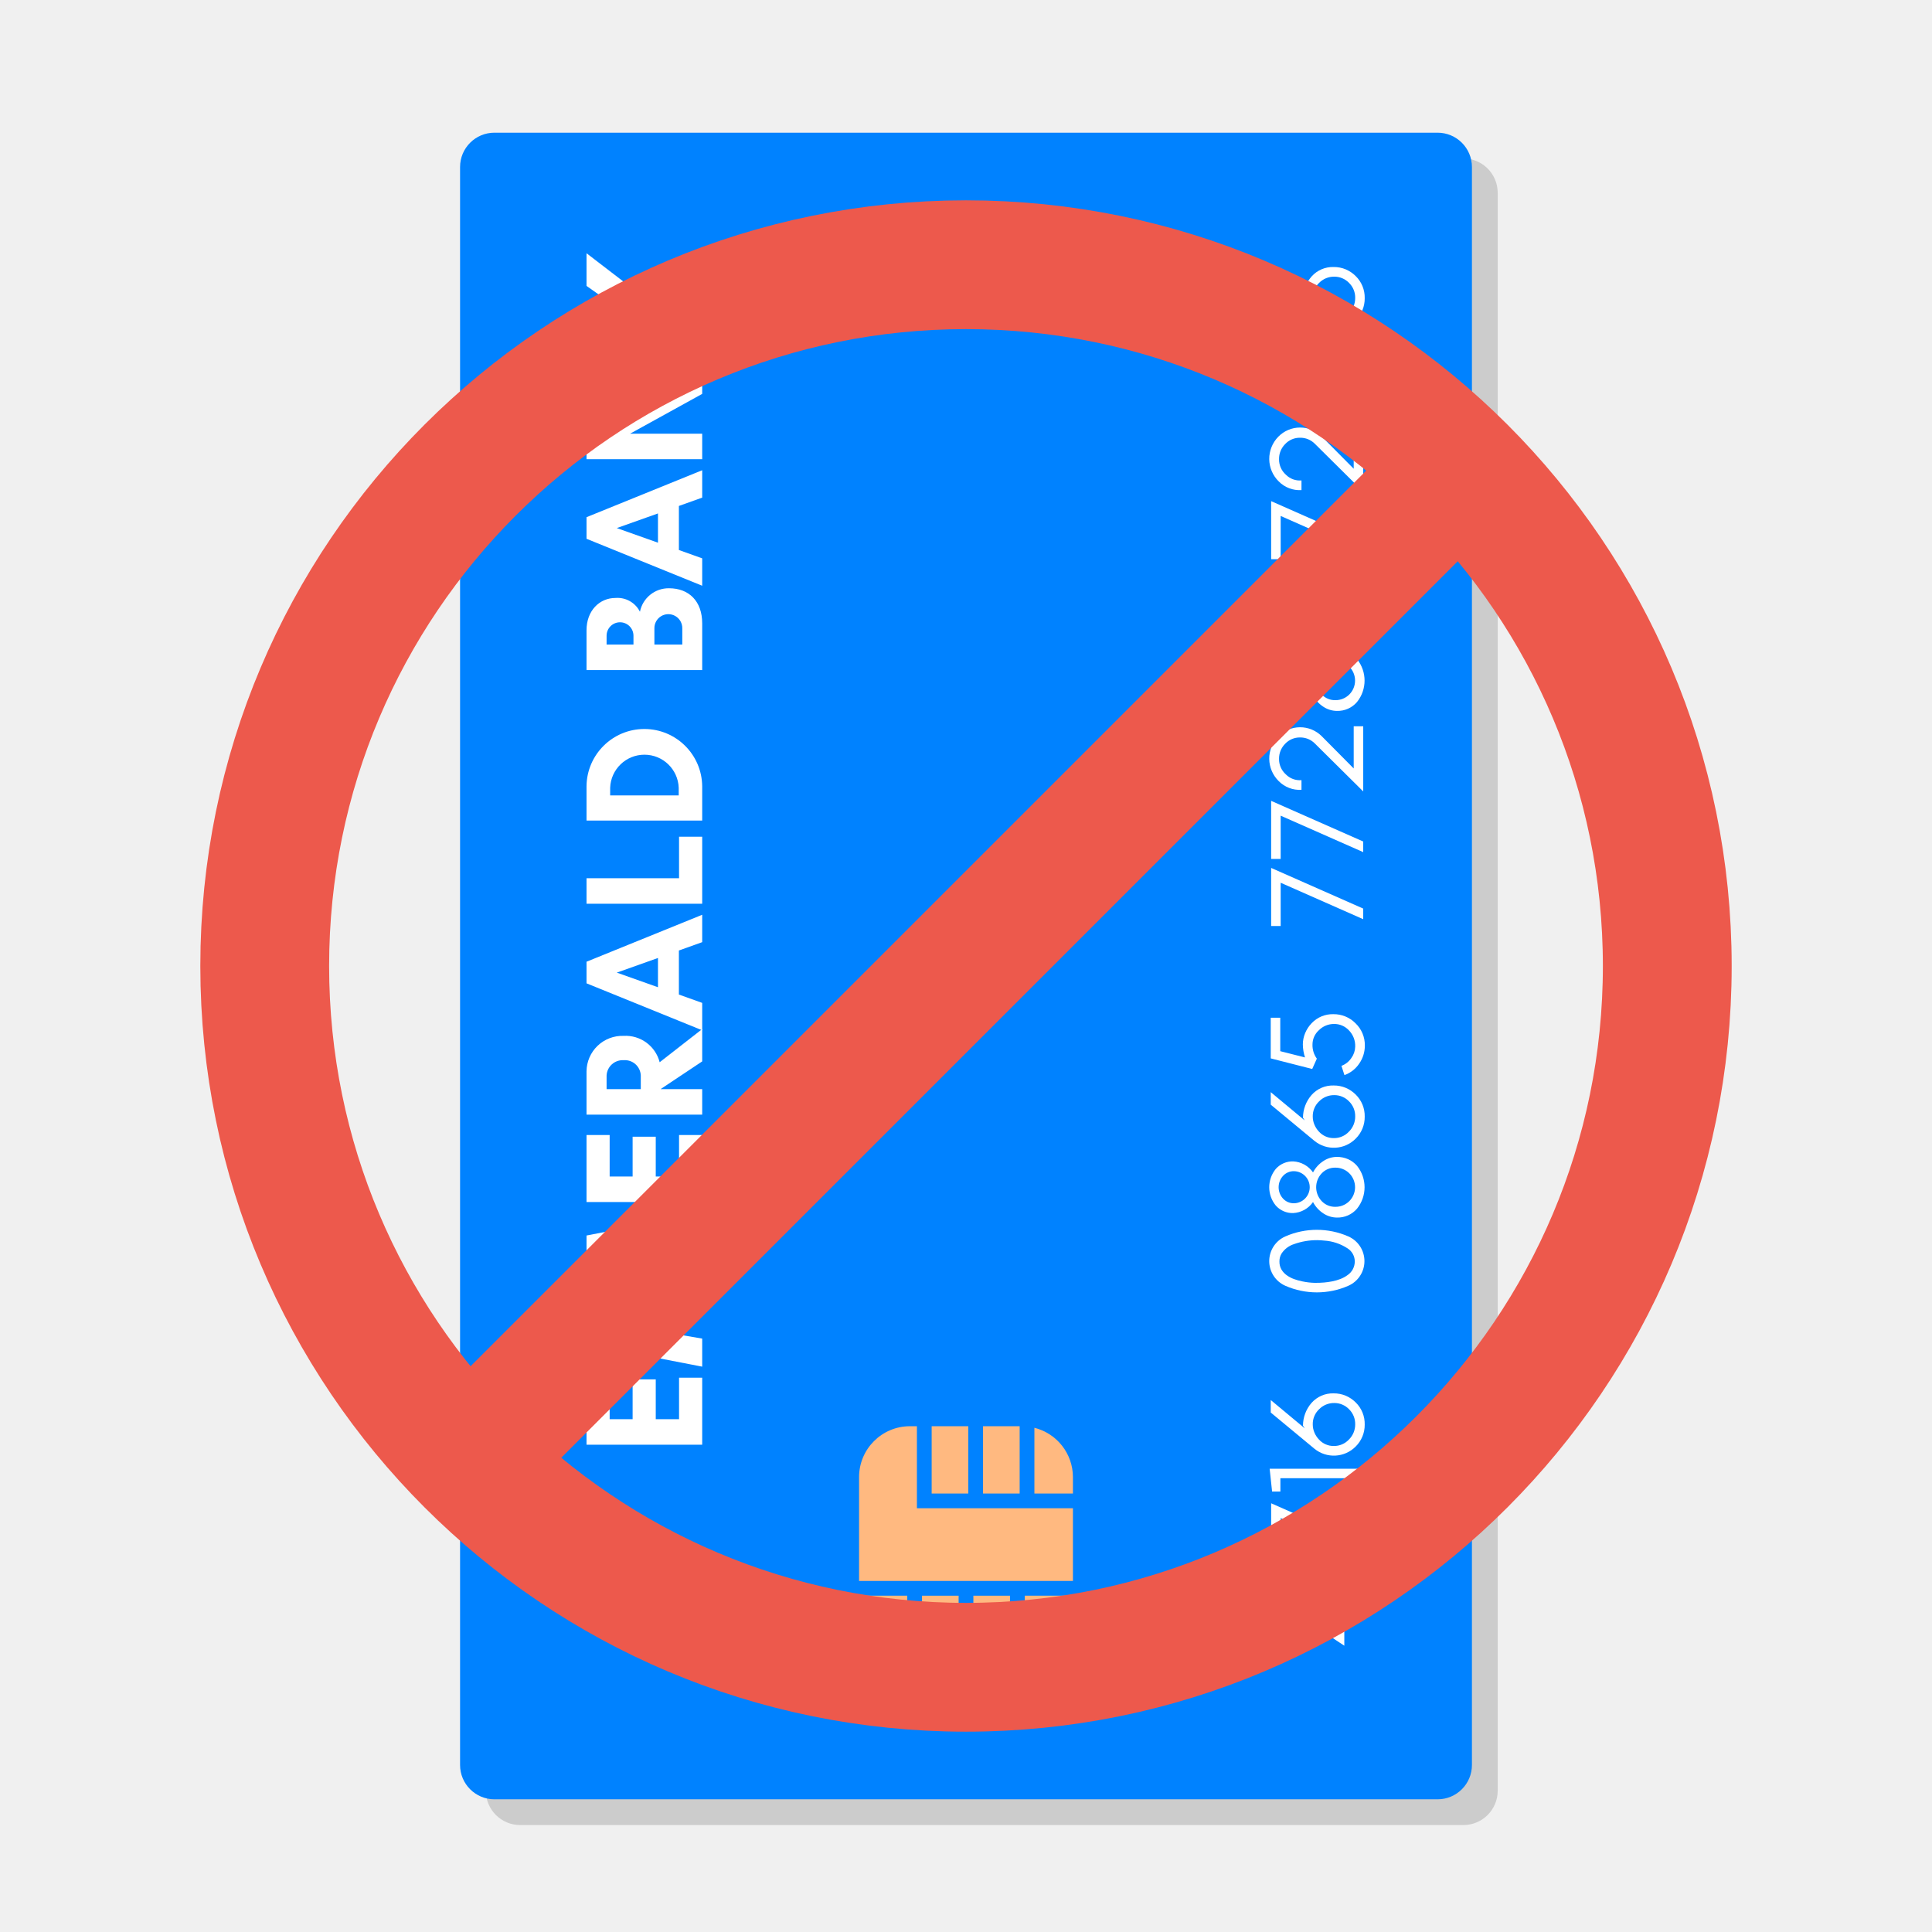
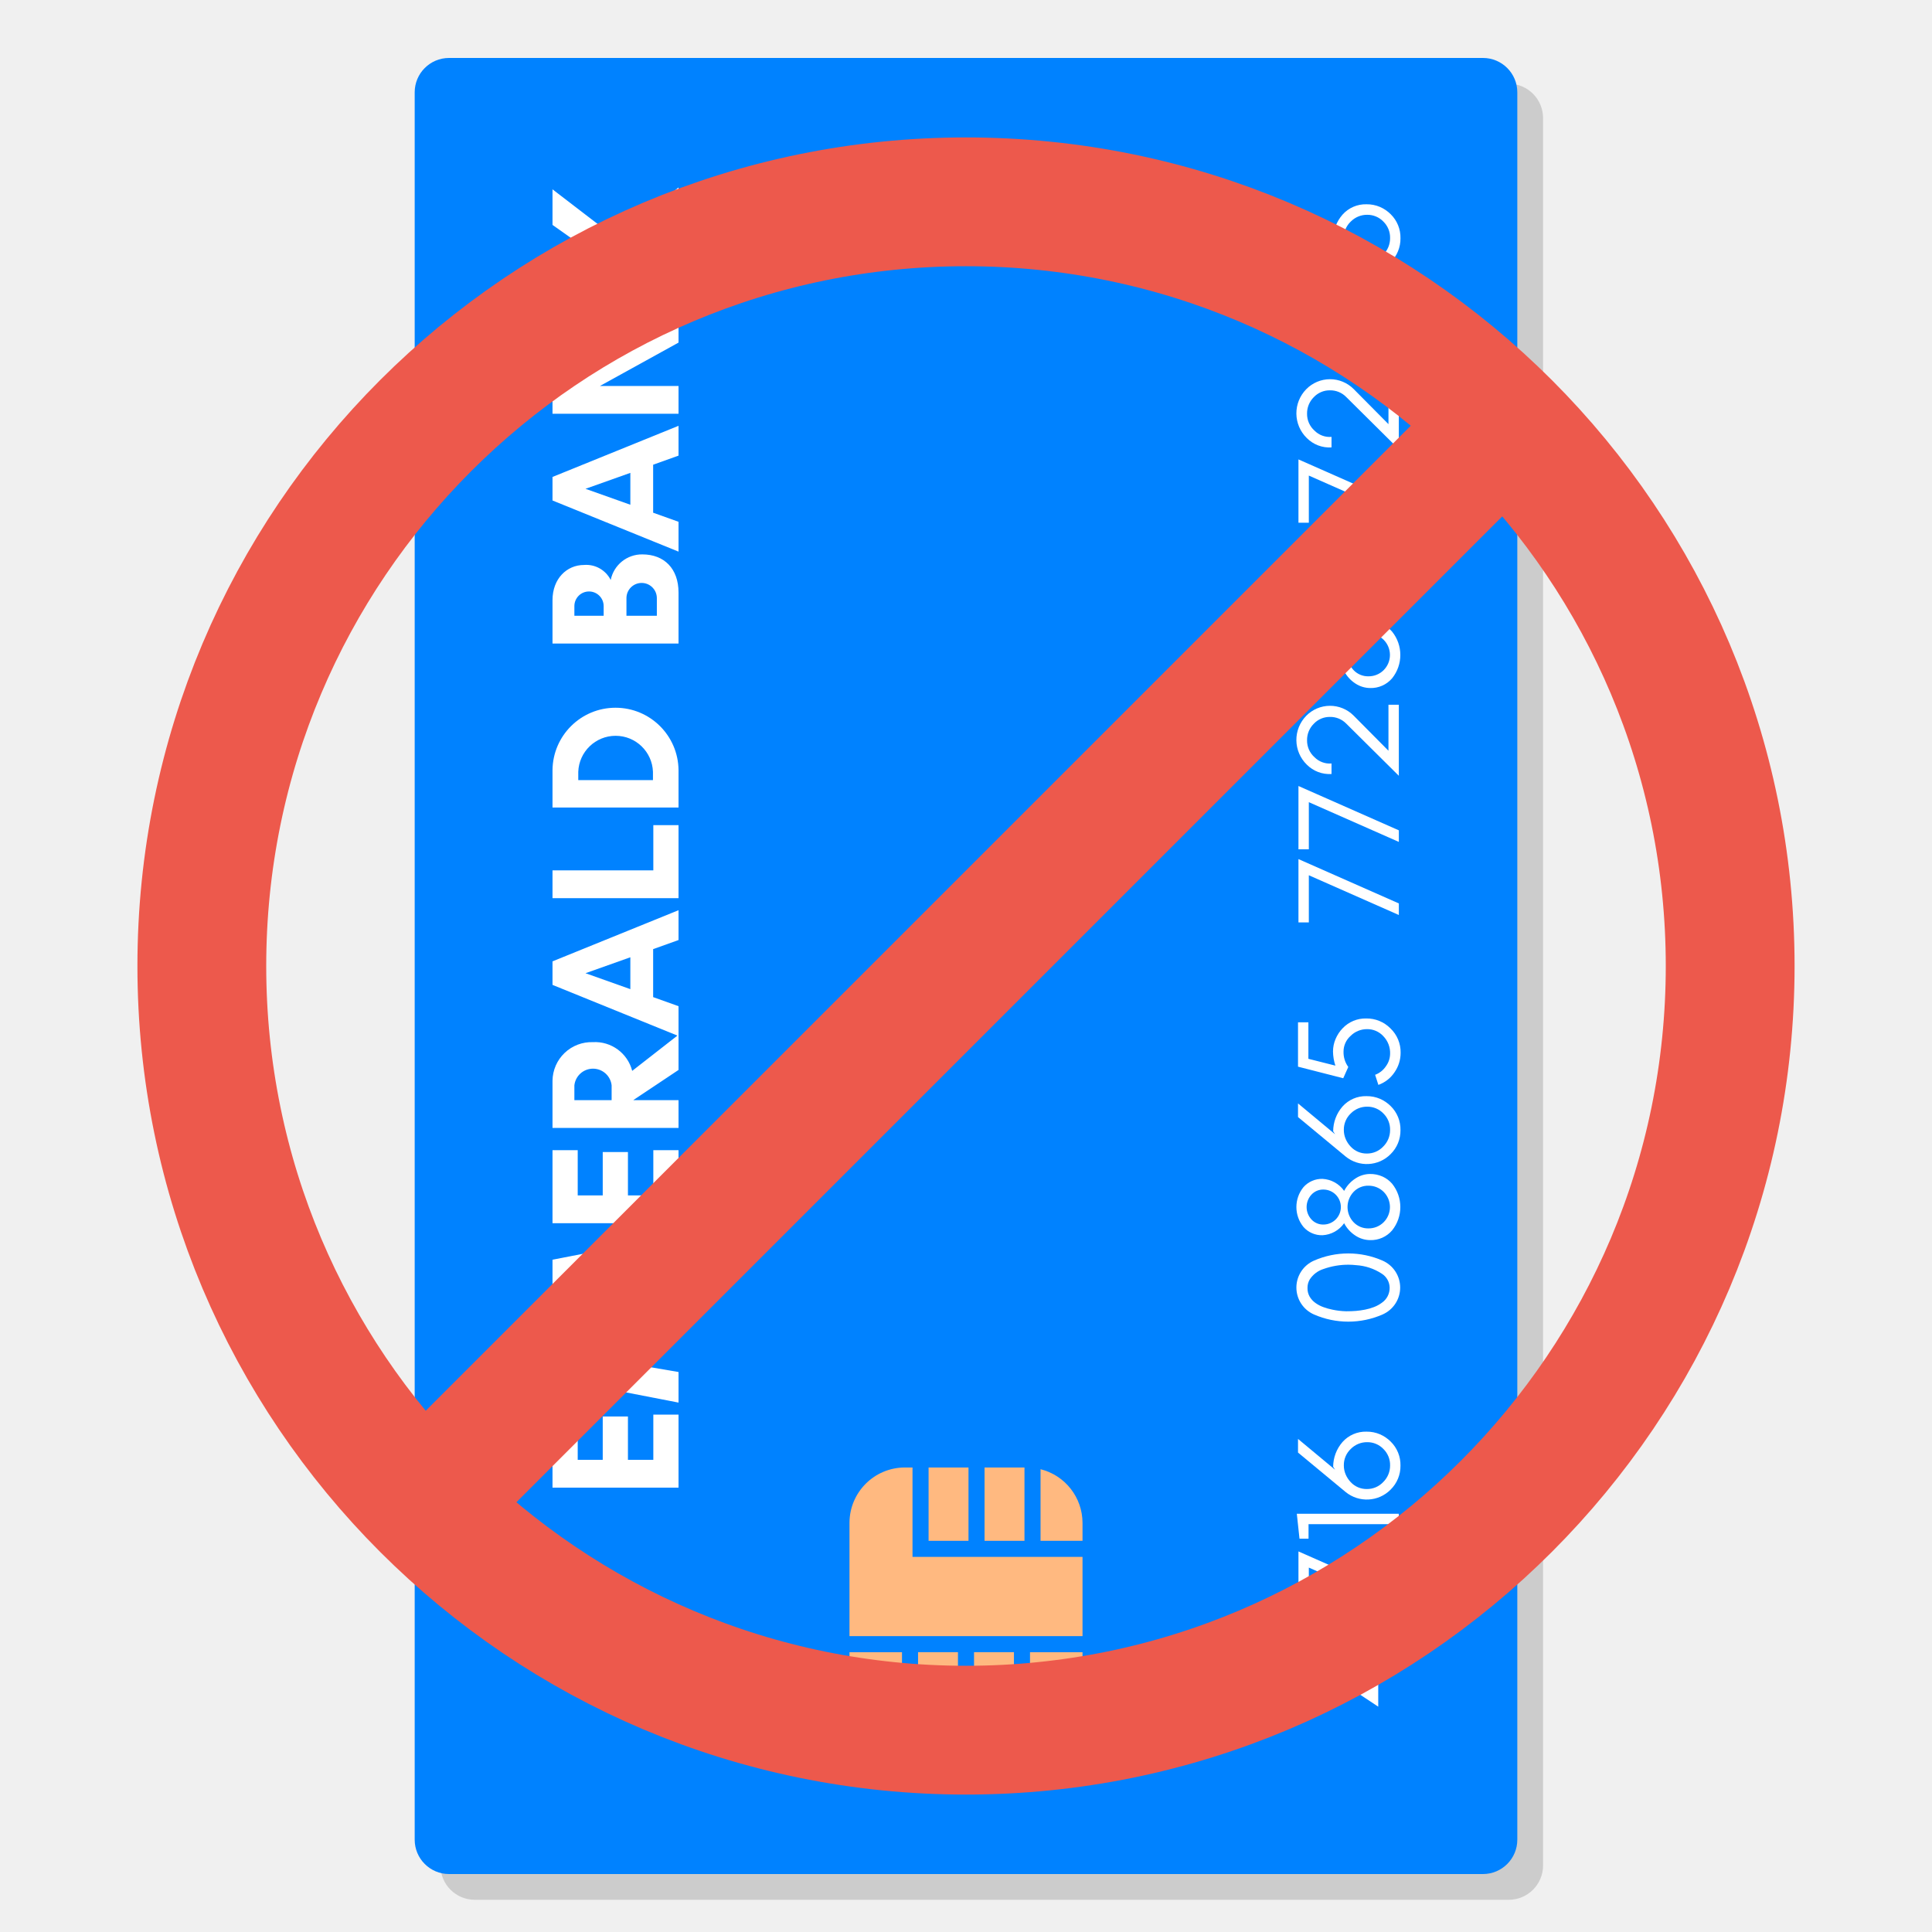
<svg xmlns="http://www.w3.org/2000/svg" viewBox="0 0 300 300">
  <defs>
    <style>.cls-1{isolation:isolate;}.cls-2{opacity:0.15;mix-blend-mode:multiply;}.cls-3{fill:#0082ff;}.cls-4{fill:#fff;}.cls-5{fill:#ffb980;}.cls-6{fill:none;stroke:#ed594c;stroke-miterlimit:10;stroke-width:20px;}</style>
  </defs>
  <g class="cls-1">
    <g id="Card_Stack" data-name="Card Stack">
      <g class="cls-2">
-         <rect x="75.439" y="24.605" width="157.123" height="258.79" rx="5.333" ry="5.333" />
+         <rect x="68.393" y="13" width="171.214" height="282" rx="5.333" ry="5.333" />
      </g>
-       <rect class="cls-3" x="71.439" y="20.605" width="157.123" height="258.79" rx="5.333" ry="5.333" />
-       <path class="cls-4" d="M211.68,245.893v1.542h-2.936V255.544l-11.425-7.561v-2.069l9.904-.021v-1.816h1.521v1.816Zm-4.456,7.032v-5.49H198.925Z" />
-       <path class="cls-4" d="M211.68,241.39l-12.818-5.659v6.715h-1.479v-9.018l14.297,6.314Z" />
-       <path class="cls-4" d="M198.818,229.539v2.069h-1.288l-.38-3.548h14.529v1.479Z" />
-       <path class="cls-4" d="M208.998,216.739a4.944,4.944,0,0,1,1.52,1.035,4.652,4.652,0,0,1,1.394,3.421,4.703,4.703,0,0,1-1.404,3.421,4.769,4.769,0,0,1-6.409.338l-6.779-5.617v-1.942l5.279,4.393-.274-.423a5.399,5.399,0,0,1,1.331-3.526,4.408,4.408,0,0,1,3.421-1.479A4.738,4.738,0,0,1,208.998,216.739Zm-4.89,5.724a3.626,3.626,0,0,0,.708,1.076,3.062,3.062,0,0,0,2.302.993,3.147,3.147,0,0,0,2.334-.993,3.274,3.274,0,0,0,.981-2.365,3.184,3.184,0,0,0-.95-2.344,3.147,3.147,0,0,0-2.302-.972,3.24,3.24,0,0,0-2.345.961,3.16,3.16,0,0,0-.992,2.345A3.255,3.255,0,0,0,204.108,222.463Z" />
-       <path class="cls-4" d="M209.367,199.656a12.177,12.177,0,0,1-9.777,0,4.186,4.186,0,0,1,0-7.666,12.177,12.177,0,0,1,9.777,0,4.186,4.186,0,0,1,0,7.666Zm-10.696-3.759a2.36,2.36,0,0,0,.307,1.225,2.948,2.948,0,0,0,.812.887,4.644,4.644,0,0,0,1.141.603,8.417,8.417,0,0,0,1.277.358,10.55,10.55,0,0,0,1.979.232q.797,0,1.41-.053a12,12,0,0,0,1.267-.18,7.385,7.385,0,0,0,1.278-.369,4.778,4.778,0,0,0,1.119-.612,2.556,2.556,0,0,0,1.108-2.144,2.407,2.407,0,0,0-1.119-1.996,7.482,7.482,0,0,0-3.664-1.214,9.972,9.972,0,0,0-1.045-.063,10.531,10.531,0,0,0-3.601.612,3.631,3.631,0,0,0-1.954,1.488A2.306,2.306,0,0,0,198.671,195.897Z" />
-       <path class="cls-4" d="M210.719,187.679a3.957,3.957,0,0,1-3.136,1.383,3.861,3.861,0,0,1-2.06-.623,4.689,4.689,0,0,1-1.637-1.784,4.015,4.015,0,0,1-3.083,1.71,3.478,3.478,0,0,1-2.703-1.172,4.486,4.486,0,0,1,0-5.681,3.491,3.491,0,0,1,2.715-1.172,4.008,4.008,0,0,1,3.071,1.711,4.692,4.692,0,0,1,1.637-1.785,3.811,3.811,0,0,1,2.027-.623,4.238,4.238,0,0,1,1.816.37,4.008,4.008,0,0,1,1.352,1.014,5.306,5.306,0,0,1,0,6.652Zm-11.499-1.573a2.253,2.253,0,0,0,1.711.738,2.492,2.492,0,0,0,0-4.983,2.25,2.25,0,0,0-1.711.739,2.611,2.611,0,0,0,0,3.506Zm6.019.411a2.833,2.833,0,0,0,2.112.877,3.026,3.026,0,0,0,2.154-.866,3.059,3.059,0,0,0,0-4.351,3.025,3.025,0,0,0-2.154-.865,2.833,2.833,0,0,0-2.112.876,3.14,3.14,0,0,0,0,4.329Z" />
-       <path class="cls-4" d="M208.998,168.932a4.944,4.944,0,0,1,1.52,1.035,4.652,4.652,0,0,1,1.394,3.421,4.703,4.703,0,0,1-1.404,3.421,4.769,4.769,0,0,1-6.409.338l-6.779-5.617v-1.943l5.279,4.393-.274-.422a5.399,5.399,0,0,1,1.331-3.526,4.408,4.408,0,0,1,3.421-1.479A4.738,4.738,0,0,1,208.998,168.932Zm-4.89,5.723a3.619,3.619,0,0,0,.708,1.077,3.062,3.062,0,0,0,2.302.993,3.147,3.147,0,0,0,2.334-.993,3.274,3.274,0,0,0,.981-2.365,3.184,3.184,0,0,0-.95-2.344,3.147,3.147,0,0,0-2.302-.972,3.24,3.24,0,0,0-2.345.961,3.159,3.159,0,0,0-.992,2.345A3.247,3.247,0,0,0,204.108,174.654Z" />
-       <path class="cls-4" d="M202.304,162.189a4.527,4.527,0,0,1,.369-1.793,4.975,4.975,0,0,1,1.003-1.52,4.482,4.482,0,0,1,3.358-1.395,4.745,4.745,0,0,1,3.452,1.415,4.675,4.675,0,0,1,1.446,3.464,4.852,4.852,0,0,1-.876,2.798,4.628,4.628,0,0,1-2.291,1.784l-.465-1.436a3.204,3.204,0,0,0,1.542-1.225,3.072,3.072,0,0,0,.591-1.742,3.42,3.42,0,0,0-.972-2.545,3.083,3.083,0,0,0-2.322-.993,3.298,3.298,0,0,0-2.345.972,2.984,2.984,0,0,0-.992,2.227,3.564,3.564,0,0,0,.676,2.188l-.718,1.604-6.441-1.646v-6.314h1.479v5.194l3.844.972A6.753,6.753,0,0,1,202.304,162.189Z" />
-       <path class="cls-4" d="M211.68,142.733l-12.818-5.66v6.715h-1.479v-9.017l14.297,6.314Z" />
-       <path class="cls-4" d="M211.68,132.318l-12.818-5.66v6.715h-1.479v-9.017l14.297,6.314Z" />
-       <path class="cls-4" d="M204.183,115.462a3.162,3.162,0,0,0-2.323-.95,3.104,3.104,0,0,0-2.302.982,3.25,3.25,0,0,0-.95,2.354,3.162,3.162,0,0,0,1.056,2.397,3.043,3.043,0,0,0,2.429.898v1.499a4.551,4.551,0,0,1-3.526-1.341,4.908,4.908,0,0,1-.074-6.948,4.741,4.741,0,0,1,6.747-.032l4.963,5.005v-6.547h1.479v10.116Z" />
-       <path class="cls-4" d="M210.719,109.006a3.956,3.956,0,0,1-3.136,1.383,3.857,3.857,0,0,1-2.06-.623,4.692,4.692,0,0,1-1.637-1.784,4.017,4.017,0,0,1-3.083,1.71,3.477,3.477,0,0,1-2.703-1.172,4.486,4.486,0,0,1,0-5.681,3.491,3.491,0,0,1,2.715-1.172,4.008,4.008,0,0,1,3.071,1.71,4.694,4.694,0,0,1,1.637-1.785,3.811,3.811,0,0,1,2.027-.623,4.253,4.253,0,0,1,1.816.37,4.021,4.021,0,0,1,1.352,1.014,5.306,5.306,0,0,1,0,6.652Zm-11.499-1.573a2.252,2.252,0,0,0,1.711.739,2.492,2.492,0,0,0,0-4.984,2.25,2.25,0,0,0-1.711.739,2.611,2.611,0,0,0,0,3.505Zm6.019.412a2.831,2.831,0,0,0,2.112.876,3.026,3.026,0,0,0,2.154-.866,3.059,3.059,0,0,0,0-4.351,3.026,3.026,0,0,0-2.154-.866,2.833,2.833,0,0,0-2.112.876,3.14,3.14,0,0,0,0,4.329Z" />
-       <path class="cls-4" d="M211.68,85.778l-12.818-5.66v6.716h-1.479V77.817l14.297,6.314Z" />
-       <path class="cls-4" d="M204.183,68.922a3.162,3.162,0,0,0-2.323-.95,3.104,3.104,0,0,0-2.302.982,3.25,3.25,0,0,0-.95,2.355,3.161,3.161,0,0,0,1.056,2.396,3.041,3.041,0,0,0,2.429.897v1.5a4.551,4.551,0,0,1-3.526-1.341,4.908,4.908,0,0,1-.074-6.948,4.741,4.741,0,0,1,6.747-.032l4.963,5.005V66.241h1.479V76.356Z" />
-       <path class="cls-4" d="M204.183,55.93a3.162,3.162,0,0,0-2.323-.95,3.104,3.104,0,0,0-2.302.982,3.25,3.25,0,0,0-.95,2.355,3.161,3.161,0,0,0,1.056,2.396,3.041,3.041,0,0,0,2.429.897v1.5a4.551,4.551,0,0,1-3.526-1.341,4.908,4.908,0,0,1-.074-6.948,4.741,4.741,0,0,1,6.747-.032l4.963,5.005V53.249h1.479V63.364Z" />
-       <path class="cls-4" d="M208.998,41.84a4.943,4.943,0,0,1,1.52,1.035,4.654,4.654,0,0,1,1.394,3.421,4.705,4.705,0,0,1-1.404,3.421,4.77,4.77,0,0,1-6.409.338l-6.779-5.618V42.495l5.279,4.393-.274-.422a5.401,5.401,0,0,1,1.331-3.527,4.411,4.411,0,0,1,3.421-1.478A4.73,4.73,0,0,1,208.998,41.84ZM204.108,47.563a3.637,3.637,0,0,0,.708,1.077,3.063,3.063,0,0,0,2.302.992,3.148,3.148,0,0,0,2.334-.992,3.275,3.275,0,0,0,.981-2.365,3.184,3.184,0,0,0-.95-2.344,3.146,3.146,0,0,0-2.302-.971,3.24,3.24,0,0,0-2.345.96,3.16,3.16,0,0,0-.992,2.344A3.25,3.25,0,0,0,204.108,47.563Z" />
-       <rect class="cls-5" x="151.145" y="247.78" width="5.687" height="10.327" />
-       <path class="cls-5" d="M159.122,258.086a7.899,7.899,0,0,0,7.482-7.861v-2.446h-7.482Z" />
-       <rect class="cls-5" x="143.168" y="247.78" width="5.687" height="10.327" />
-       <path class="cls-5" d="M140.878,247.78H133.396v2.446a7.899,7.899,0,0,0,7.482,7.861Z" />
-       <path class="cls-5" d="M133.396,229.344v16.146h33.208v-11.288H142.378v-12.739h-1.101A7.904,7.904,0,0,0,133.396,229.344Z" />
-       <rect class="cls-5" x="144.668" y="221.463" width="5.687" height="10.449" />
-       <path class="cls-5" d="M160.622,231.911h5.982v-2.568a7.905,7.905,0,0,0-5.982-7.638Z" />
-       <rect class="cls-5" x="152.645" y="221.463" width="5.687" height="10.449" />
-       <path class="cls-4" d="M109.036,213.928V224.334H91.075V213.928H94.667v6.444H98.233v-6.181h3.592v6.181h3.618v-6.444Z" />
-       <path class="cls-4" d="M109.036,192.721,96.648,194.834l12.388,3.513v3.883l-12.388,3.513,12.388,2.113v4.358L91.075,208.728v-4.702l12.599-3.75L91.075,196.551v-4.701l17.961-3.487Z" />
-       <path class="cls-4" d="M109.036,176.245v10.406H91.075V176.245H94.667v6.444H98.233v-6.181h3.592v6.181h3.618v-6.444Z" />
-       <path class="cls-4" d="M109.036,169.116v3.962H91.075v-6.735a5.569,5.569,0,0,1,5.758-5.494,5.462,5.462,0,0,1,5.6,4.095l6.604-5.15v5.019l-6.419,4.278v.026Zm-14.845,0H99.501v-2.113a2.478,2.478,0,0,0-2.668-2.377,2.503,2.503,0,0,0-2.642,2.377Z" />
-       <path class="cls-4" d="M109.036,146.298l-3.619,1.295v6.841l3.619,1.294v4.253l-17.961-7.29v-3.355l17.961-7.29Zm-13.26,4.729,6.393,2.271v-4.543Z" />
-       <path class="cls-4" d="M91.075,140.333v-3.962h14.368v-6.445h3.593V140.333Z" />
-       <path class="cls-4" d="M91.075,122.084a8.981,8.981,0,0,1,17.961,0v5.335H91.075Zm14.315.238a5.326,5.326,0,0,0-10.645,0v1.189h10.645Z" />
-       <path class="cls-4" d="M109.036,96.787v7.263H91.075V97.869c0-3.063,2.033-5.018,4.49-5.018a3.905,3.905,0,0,1,3.804,2.139,4.544,4.544,0,0,1,4.517-3.645C106.976,91.345,109.036,93.353,109.036,96.787ZM94.191,98.714v1.374h4.174V98.714a2.087,2.087,0,0,0-4.174,0Zm7.423-1.136v2.509h4.331V97.579a2.166,2.166,0,1,0-4.331,0Z" />
-       <path class="cls-4" d="M109.036,77.271,105.417,78.565v6.841l3.619,1.294v4.253l-17.961-7.29V80.308l17.961-7.29Zm-13.26,4.728L102.169,84.27v-4.543Z" />
-       <path class="cls-4" d="M109.036,61.163,97.837,67.343h11.199v3.962H91.075V67.343l11.199-6.181H91.075V57.201h17.961Z" />
-       <path class="cls-4" d="M109.036,50.073v3.962H91.075V50.073h8.029L91.075,44.395V39.323l8.98,6.894,8.98-7.158v5.335l-8.029,5.679Z" />
-       <circle class="cls-6" cx="150" cy="150" r="108.894" />
-       <line class="cls-6" x1="74.584" y1="224.782" x2="224.782" y2="74.584" />
+       <rect class="cls-3" x="64.393" y="9" width="171.214" height="282" rx="5.333" ry="5.333" />
+       <path class="cls-4" d="M217.212,254.487V256.168h-3.2v8.842l-12.457-8.243v-2.256l10.799-.023v-1.98h1.658v1.98Zm-4.858,7.668V256.168h-9.049Z" />
+       <path class="cls-4" d="M217.212,249.586l-13.977-6.171v7.322H201.624v-9.832L217.212,247.79Z" />
+       <path class="cls-4" d="M203.189,236.671v2.257h-1.404l-.415-3.868h15.842v1.611Z" />
+       <path class="cls-4" d="M214.288,222.72a5.384,5.384,0,0,1,1.657,1.128,5.071,5.071,0,0,1,1.52,3.73,5.129,5.129,0,0,1-1.531,3.73,5.202,5.202,0,0,1-6.988.368l-7.391-6.125v-2.118l5.756,4.789-.299-.46a5.892,5.892,0,0,1,1.45-3.846,4.812,4.812,0,0,1,3.73-1.611A5.159,5.159,0,0,1,214.288,222.72ZM208.957,228.96a3.957,3.957,0,0,0,.771,1.174,3.339,3.339,0,0,0,2.51,1.082,3.43,3.43,0,0,0,2.545-1.082,3.572,3.572,0,0,0,1.07-2.579,3.475,3.475,0,0,0-1.036-2.556,3.43,3.43,0,0,0-2.51-1.059,3.53,3.53,0,0,0-2.556,1.047,3.443,3.443,0,0,0-1.082,2.557A3.547,3.547,0,0,0,208.957,228.96Z" />
+       <path class="cls-4" d="M214.69,204.109a13.284,13.284,0,0,1-10.66,0,4.565,4.565,0,0,1,0-8.358,13.273,13.273,0,0,1,10.66,0,4.565,4.565,0,0,1,0,8.358Zm-11.662-4.099a2.573,2.573,0,0,0,.334,1.335,3.21,3.21,0,0,0,.887.967,4.971,4.971,0,0,0,1.243.656,9.146,9.146,0,0,0,1.393.392,11.541,11.541,0,0,0,2.158.254q.87,0,1.537-.058a13.275,13.275,0,0,0,1.382-.196,8.085,8.085,0,0,0,1.394-.402,5.195,5.195,0,0,0,1.22-.668,2.785,2.785,0,0,0,1.209-2.337,2.624,2.624,0,0,0-1.22-2.176,8.169,8.169,0,0,0-3.995-1.324,11.135,11.135,0,0,0-1.14-.069,11.471,11.471,0,0,0-3.926.668,3.953,3.953,0,0,0-2.13,1.623A2.506,2.506,0,0,0,203.028,200.011Z" />
+       <path class="cls-4" d="M216.164,191.057a4.314,4.314,0,0,1-3.419,1.508,4.204,4.204,0,0,1-2.245-.68,5.095,5.095,0,0,1-1.784-1.945,4.381,4.381,0,0,1-3.362,1.865,3.79,3.79,0,0,1-2.947-1.278,4.893,4.893,0,0,1,0-6.193,3.804,3.804,0,0,1,2.96-1.278,4.372,4.372,0,0,1,3.35,1.865A5.088,5.088,0,0,1,210.5,182.975a4.15,4.15,0,0,1,2.21-.68,4.632,4.632,0,0,1,1.98.403,4.375,4.375,0,0,1,1.474,1.104,5.785,5.785,0,0,1,0,7.254ZM203.627,189.341a2.455,2.455,0,0,0,1.865.806,2.717,2.717,0,0,0,0-5.434,2.455,2.455,0,0,0-1.865.806,2.846,2.846,0,0,0,0,3.822Zm6.562.449a3.085,3.085,0,0,0,2.302.955,3.294,3.294,0,0,0,2.349-.944,3.335,3.335,0,0,0,0-4.743,3.297,3.297,0,0,0-2.349-.943,3.085,3.085,0,0,0-2.302.955,3.422,3.422,0,0,0,0,4.721Z" />
+       <path class="cls-4" d="M214.288,170.624a5.385,5.385,0,0,1,1.657,1.128,5.071,5.071,0,0,1,1.52,3.73,5.129,5.129,0,0,1-1.531,3.73,5.202,5.202,0,0,1-6.988.368l-7.391-6.125v-2.118l5.756,4.789-.299-.46a5.892,5.892,0,0,1,1.45-3.846,4.812,4.812,0,0,1,3.73-1.611A5.16,5.16,0,0,1,214.288,170.624Zm-5.331,6.24a3.957,3.957,0,0,0,.771,1.174,3.339,3.339,0,0,0,2.51,1.082,3.43,3.43,0,0,0,2.545-1.082,3.572,3.572,0,0,0,1.07-2.579,3.475,3.475,0,0,0-1.036-2.556,3.43,3.43,0,0,0-2.51-1.059,3.53,3.53,0,0,0-2.556,1.047,3.443,3.443,0,0,0-1.082,2.557A3.547,3.547,0,0,0,208.957,176.864Z" />
+       <path class="cls-4" d="M206.988,163.279a4.936,4.936,0,0,1,.403-1.955,5.409,5.409,0,0,1,1.094-1.657,4.884,4.884,0,0,1,3.661-1.52,5.175,5.175,0,0,1,3.765,1.542,5.099,5.099,0,0,1,1.577,3.776,5.284,5.284,0,0,1-.956,3.051,5.048,5.048,0,0,1-2.498,1.946l-.507-1.566a3.491,3.491,0,0,0,1.682-1.335,3.347,3.347,0,0,0,.645-1.899,3.736,3.736,0,0,0-1.06-2.775,3.367,3.367,0,0,0-2.532-1.082,3.592,3.592,0,0,0-2.556,1.06,3.251,3.251,0,0,0-1.083,2.428,3.883,3.883,0,0,0,.737,2.385l-.783,1.75-7.022-1.796v-6.885H203.166v5.664l4.191,1.06A7.365,7.365,0,0,1,206.988,163.279Z" />
+       <path class="cls-4" d="M217.212,142.081l-13.977-6.171v7.322H201.624v-9.832l15.588,6.884Z" />
+       <path class="cls-4" d="M217.212,130.731,203.235,124.561v7.322H201.624v-9.832l15.588,6.884Z" />
+       <path class="cls-4" d="M209.038,112.359a3.446,3.446,0,0,0-2.533-1.036,3.384,3.384,0,0,0-2.51,1.071,3.541,3.541,0,0,0-1.036,2.567,3.444,3.444,0,0,0,1.151,2.613,3.317,3.317,0,0,0,2.648.979V120.188a4.961,4.961,0,0,1-3.846-1.462,5.353,5.353,0,0,1-.081-7.576,5.171,5.171,0,0,1,7.357-.034l5.411,5.457v-7.138h1.611v11.029Z" />
+       <path class="cls-4" d="M216.164,105.329a4.313,4.313,0,0,1-3.419,1.508,4.208,4.208,0,0,1-2.245-.679,5.1,5.1,0,0,1-1.784-1.946,4.381,4.381,0,0,1-3.362,1.865,3.792,3.792,0,0,1-2.947-1.278,4.894,4.894,0,0,1,0-6.194,3.807,3.807,0,0,1,2.96-1.278,4.371,4.371,0,0,1,3.35,1.865A5.1,5.1,0,0,1,210.5,97.247a4.154,4.154,0,0,1,2.21-.679,4.632,4.632,0,0,1,1.98.403,4.371,4.371,0,0,1,1.474,1.105,5.783,5.783,0,0,1,0,7.253ZM203.627,103.613a2.455,2.455,0,0,0,1.865.806,2.717,2.717,0,0,0,0-5.434,2.456,2.456,0,0,0-1.865.806,2.846,2.846,0,0,0,0,3.822Zm6.562.449a3.084,3.084,0,0,0,2.302.956,3.295,3.295,0,0,0,2.349-.944,3.335,3.335,0,0,0,0-4.743,3.296,3.296,0,0,0-2.349-.944,3.086,3.086,0,0,0-2.302.956,3.421,3.421,0,0,0,0,4.72Z" />
+       <path class="cls-4" d="M217.212,80.019l-13.977-6.171v7.322H201.624V71.338l15.588,6.884Z" />
+       <path class="cls-4" d="M209.038,61.646a3.446,3.446,0,0,0-2.533-1.036,3.384,3.384,0,0,0-2.51,1.071,3.541,3.541,0,0,0-1.036,2.567,3.444,3.444,0,0,0,1.151,2.613,3.317,3.317,0,0,0,2.648.979v1.635a4.961,4.961,0,0,1-3.846-1.462A5.353,5.353,0,0,1,202.832,60.437a5.171,5.171,0,0,1,7.357-.034l5.411,5.457V58.722h1.611V69.751Z" />
+       <path class="cls-4" d="M209.038,47.489a3.446,3.446,0,0,0-2.533-1.036,3.384,3.384,0,0,0-2.51,1.071,3.541,3.541,0,0,0-1.036,2.567,3.444,3.444,0,0,0,1.151,2.613,3.317,3.317,0,0,0,2.648.979v1.635a4.961,4.961,0,0,1-3.846-1.462,5.353,5.353,0,0,1-.081-7.576,5.171,5.171,0,0,1,7.357-.034l5.411,5.457V44.564h1.611v11.029Z" />
+       <path class="cls-4" d="M214.288,32.134a5.377,5.377,0,0,1,1.657,1.128,5.069,5.069,0,0,1,1.52,3.73,5.127,5.127,0,0,1-1.531,3.73,5.2,5.2,0,0,1-6.988.369l-7.391-6.125V32.848l5.756,4.789-.299-.46a5.893,5.893,0,0,1,1.45-3.845,4.812,4.812,0,0,1,3.73-1.612A5.16,5.16,0,0,1,214.288,32.134ZM208.957,38.374a3.953,3.953,0,0,0,.771,1.174,3.339,3.339,0,0,0,2.51,1.083,3.43,3.43,0,0,0,2.545-1.083,3.571,3.571,0,0,0,1.07-2.579,3.473,3.473,0,0,0-1.036-2.556,3.429,3.429,0,0,0-2.51-1.06,3.531,3.531,0,0,0-2.556,1.048,3.442,3.442,0,0,0-1.082,2.556A3.545,3.545,0,0,0,208.957,38.374Z" />
+       <rect class="cls-5" x="151.248" y="256.549" width="6.197" height="11.253" />
+       <path class="cls-5" d="M159.94,267.78a8.608,8.608,0,0,0,8.153-8.566v-2.665h-8.153Z" />
+       <rect class="cls-5" x="142.555" y="256.549" width="6.197" height="11.253" />
+       <path class="cls-5" d="M140.06,256.549h-8.153v2.665a8.608,8.608,0,0,0,8.153,8.566Z" />
+       <path class="cls-5" d="M131.907,236.46v17.594h36.186V241.753H141.694v-13.882H140.494A8.613,8.613,0,0,0,131.907,236.46Z" />
+       <rect class="cls-5" x="144.19" y="227.872" width="6.197" height="11.386" />
+       <path class="cls-5" d="M161.575,239.258h6.518v-2.798a8.614,8.614,0,0,0-6.518-8.323Z" />
+       <rect class="cls-5" x="152.882" y="227.872" width="6.197" height="11.386" />
+       <path class="cls-4" d="M105.362,219.662V231.001H85.793V219.662H89.707v7.022H93.592V219.95h3.914v6.734h3.942v-7.022Z" />
+       <path class="cls-4" d="M105.362,196.556l-13.497,2.302,13.497,3.828V206.915l-13.497,3.828,13.497,2.302v4.749L85.793,213.995v-5.123l13.728-4.086L85.793,200.729v-5.123l19.569-3.799Z" />
+       <path class="cls-4" d="M105.362,178.6v11.339H85.793V178.6H89.707v7.022H93.592V178.888h3.914v6.734h3.942v-7.022Z" />
+       <path class="cls-4" d="M105.362,170.832v4.316H85.793v-7.339a6.068,6.068,0,0,1,6.273-5.985,5.95,5.95,0,0,1,6.102,4.461l7.194-5.612v5.468l-6.993,4.662v.029Zm-16.173,0h5.784V168.529a2.91,2.91,0,0,0-5.784,0Z" />
+       <path class="cls-4" d="M105.362,145.969l-3.942,1.41V154.832l3.942,1.41V160.876L85.793,152.933v-3.654l19.569-7.943ZM90.916,151.12l6.964,2.475V148.645Z" />
+       <path class="cls-4" d="M85.793,139.467v-4.317h15.655v-7.022h3.914V139.467Z" />
+       <path class="cls-4" d="M85.793,119.583a9.785,9.785,0,0,1,19.569,0V125.396H85.793Zm15.598.259a5.803,5.803,0,0,0-11.598,0v1.295h11.598Z" />
+       <path class="cls-4" d="M105.362,92.016v7.914H85.793V93.195c0-3.338,2.216-5.468,4.893-5.468a4.253,4.253,0,0,1,4.144,2.331A4.952,4.952,0,0,1,99.751,86.087C103.117,86.087,105.362,88.274,105.362,92.016ZM89.189,94.116v1.497h4.547V94.116a2.273,2.273,0,0,0-4.547,0Zm8.086-1.237v2.734h4.72V92.879a2.36,2.36,0,1,0-4.72,0Z" />
+       <path class="cls-4" d="M105.362,70.75l-3.942,1.41v7.453l3.942,1.41v4.633L85.793,77.715V74.06l19.569-7.942ZM90.916,75.901l6.964,2.475v-4.95Z" />
+       <path class="cls-4" d="M105.362,53.198,93.16,59.932H105.362v4.317H85.793v-4.317l12.202-6.734H85.793V48.881H105.362Z" />
+       <path class="cls-4" d="M105.362,41.112v4.317H85.793V41.112h8.749l-8.749-6.187V29.4l9.785,7.511,9.784-7.799v5.813l-8.749,6.187Z" />
+       <circle class="cls-6" cx="150" cy="150" r="118.661" />
+       <line class="cls-6" x1="67.821" y1="231.489" x2="231.489" y2="67.821" />
    </g>
  </g>
</svg>
